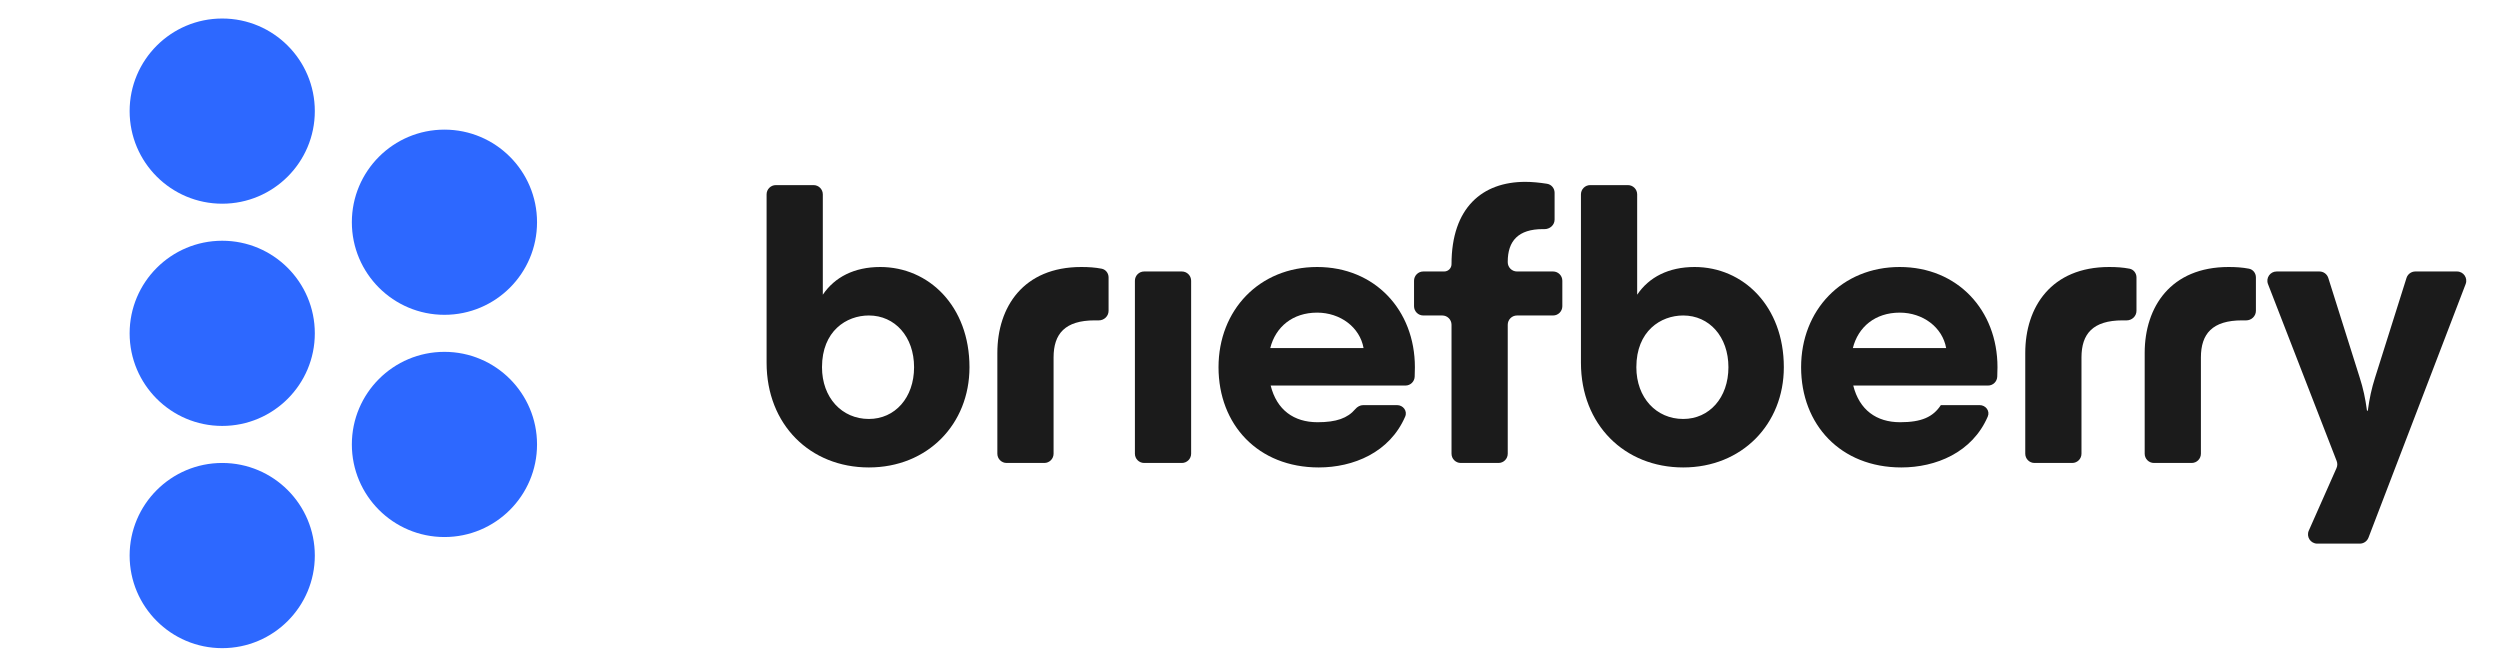
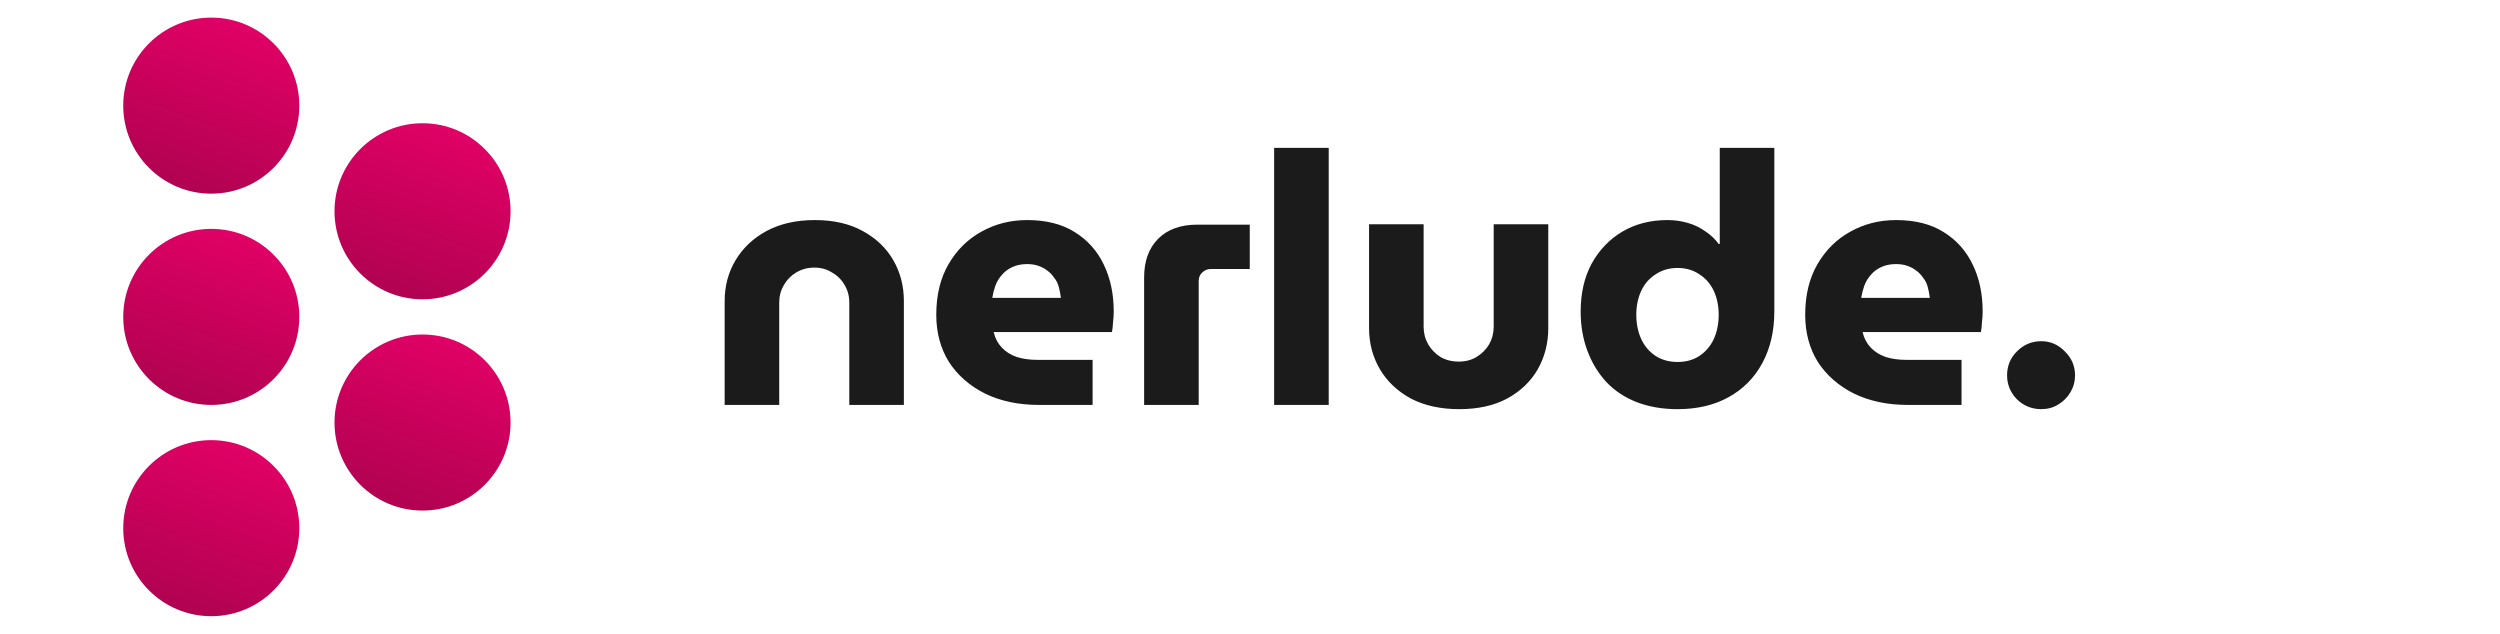
- <svg xmlns="http://www.w3.org/2000/svg" width="135" height="36" viewBox="0 0 135 36" fill="none">
-   <circle cx="12" cy="18" r="5" fill="#2D68FF" />
-   <circle cx="12" cy="6" r="5" fill="#2D68FF" />
-   <circle cx="12" cy="30" r="5" fill="#2D68FF" />
-   <circle cx="24" cy="12" r="5" fill="#2D68FF" />
-   <circle cx="24" cy="24" r="5" fill="#2D68FF" />
-   <path d="M127.839 22.184C127.852 22.184 127.863 22.175 127.864 22.162C127.952 21.512 128.062 20.989 128.257 20.38L129.951 15.01C130.017 14.802 130.21 14.66 130.428 14.66H132.678C133.029 14.66 133.271 15.011 133.145 15.339L127.897 29.035C127.822 29.228 127.637 29.356 127.43 29.356H125.132C124.77 29.356 124.528 28.984 124.675 28.653L126.171 25.278C126.225 25.156 126.228 25.018 126.18 24.894L122.472 15.341C122.345 15.013 122.586 14.66 122.938 14.66H125.251C125.469 14.66 125.662 14.802 125.728 15.01L127.421 20.38C127.617 20.989 127.727 21.512 127.815 22.162C127.816 22.175 127.827 22.184 127.839 22.184Z" fill="#1B1B1B" />
-   <path d="M115.813 19.06C115.813 16.574 117.221 14.418 120.345 14.418C120.754 14.418 121.09 14.442 121.443 14.509C121.666 14.551 121.819 14.753 121.819 14.98V16.785C121.819 17.075 121.573 17.305 121.283 17.301C121.194 17.3 121.121 17.3 121.071 17.3C119.465 17.3 118.849 18.026 118.849 19.302V24.5C118.849 24.776 118.626 25 118.349 25H116.313C116.037 25 115.813 24.776 115.813 24.5V19.06Z" fill="#1B1B1B" />
-   <path d="M109.364 19.06C109.364 16.574 110.772 14.418 113.896 14.418C114.304 14.418 114.64 14.442 114.993 14.509C115.216 14.551 115.37 14.753 115.37 14.98V16.785C115.37 17.075 115.123 17.305 114.833 17.301C114.744 17.3 114.671 17.3 114.622 17.3C113.016 17.3 112.4 18.026 112.4 19.302V24.5C112.4 24.776 112.176 25 111.9 25H109.864C109.587 25 109.364 24.776 109.364 24.5V19.06Z" fill="#1B1B1B" />
-   <path d="M102.672 25.242C99.394 25.242 97.26 22.932 97.26 19.83C97.26 16.75 99.46 14.418 102.584 14.418C105.708 14.418 107.864 16.75 107.864 19.83L107.852 20.331C107.846 20.603 107.624 20.82 107.353 20.82H100.076C100.406 22.14 101.33 22.8 102.606 22.8C103.772 22.8 104.388 22.514 104.806 21.876H106.899C107.23 21.876 107.47 22.192 107.339 22.495C106.5 24.442 104.531 25.242 102.672 25.242ZM100.054 18.796H105.092C104.894 17.674 103.838 16.882 102.584 16.882C101.264 16.882 100.34 17.652 100.054 18.796Z" fill="#1B1B1B" />
-   <path d="M90.893 25.242C87.725 25.242 85.371 22.932 85.371 19.588V10.496C85.371 10.22 85.594 9.996 85.871 9.996H87.907C88.183 9.996 88.407 10.22 88.407 10.496V15.914C89.045 14.968 90.101 14.418 91.509 14.418C94.127 14.418 96.327 16.53 96.327 19.83C96.327 22.91 94.061 25.242 90.893 25.242ZM90.893 22.624C92.301 22.624 93.335 21.48 93.335 19.83C93.335 18.18 92.301 17.036 90.893 17.036C89.683 17.036 88.363 17.872 88.363 19.83C88.363 21.48 89.441 22.624 90.893 22.624Z" fill="#1B1B1B" />
-   <path d="M78.382 14.264C78.382 11.206 80.054 9.82 82.364 9.82C82.731 9.82 83.124 9.858 83.542 9.924C83.778 9.962 83.948 10.169 83.948 10.409V11.857C83.948 12.155 83.689 12.38 83.392 12.373C83.365 12.372 83.338 12.372 83.31 12.372C81.99 12.372 81.418 13.01 81.418 14.132V14.16C81.418 14.436 81.642 14.66 81.918 14.66H83.866C84.142 14.66 84.366 14.884 84.366 15.16V16.536C84.366 16.812 84.142 17.036 83.866 17.036H81.918C81.642 17.036 81.418 17.26 81.418 17.536V24.5C81.418 24.776 81.195 25 80.918 25H78.882C78.606 25 78.382 24.776 78.382 24.5V17.536C78.382 17.26 78.159 17.036 77.882 17.036H76.858C76.582 17.036 76.358 16.812 76.358 16.536V15.16C76.358 14.884 76.582 14.66 76.858 14.66H77.986C78.205 14.66 78.382 14.483 78.382 14.264Z" fill="#1B1B1B" />
-   <path d="M71.212 25.242C67.934 25.242 65.8 22.932 65.8 19.83C65.8 16.75 68 14.418 71.124 14.418C74.248 14.418 76.404 16.75 76.404 19.83L76.393 20.331C76.387 20.603 76.165 20.82 75.893 20.82H68.616C68.946 22.14 69.87 22.8 71.146 22.8C72.171 22.8 72.771 22.579 73.185 22.093C73.294 21.964 73.448 21.876 73.617 21.876H75.44C75.77 21.876 76.01 22.192 75.88 22.495C75.041 24.442 73.072 25.242 71.212 25.242ZM68.594 18.796H73.632C73.434 17.674 72.378 16.882 71.124 16.882C69.804 16.882 68.88 17.652 68.594 18.796Z" fill="#1B1B1B" />
-   <path d="M61.785 25C61.509 25 61.285 24.776 61.285 24.5V15.16C61.285 14.884 61.509 14.66 61.785 14.66H63.821C64.097 14.66 64.321 14.884 64.321 15.16V24.5C64.321 24.776 64.097 25 63.821 25H61.785Z" fill="#1B1B1B" />
-   <path d="M53.857 19.06C53.857 16.574 55.265 14.418 58.389 14.418C58.798 14.418 59.134 14.442 59.487 14.509C59.71 14.551 59.863 14.753 59.863 14.98V16.785C59.863 17.075 59.617 17.305 59.327 17.301C59.238 17.3 59.164 17.3 59.115 17.3C57.509 17.3 56.893 18.026 56.893 19.302V24.5C56.893 24.776 56.669 25 56.393 25H54.357C54.081 25 53.857 24.776 53.857 24.5V19.06Z" fill="#1B1B1B" />
-   <path d="M46.918 25.242C43.75 25.242 41.396 22.932 41.396 19.588V10.496C41.396 10.22 41.62 9.996 41.896 9.996H43.932C44.209 9.996 44.432 10.22 44.432 10.496V15.914C45.07 14.968 46.126 14.418 47.534 14.418C50.152 14.418 52.352 16.53 52.352 19.83C52.352 22.91 50.086 25.242 46.918 25.242ZM46.918 22.624C48.326 22.624 49.36 21.48 49.36 19.83C49.36 18.18 48.326 17.036 46.918 17.036C45.708 17.036 44.388 17.872 44.388 19.83C44.388 21.48 45.466 22.624 46.918 22.624Z" fill="#1B1B1B" />
+ <svg xmlns="http://www.w3.org/2000/svg" width="142" height="36" viewBox="0 0 142 36" fill="none">
+   <circle cx="12" cy="18" r="5" fill="url(#paint0_linear_9218_16192)" />
+   <circle cx="12" cy="6" r="5" fill="url(#paint1_linear_9218_16192)" />
+   <circle cx="12" cy="30" r="5" fill="url(#paint2_linear_9218_16192)" />
+   <circle cx="24" cy="12" r="5" fill="url(#paint3_linear_9218_16192)" />
+   <circle cx="24" cy="24" r="5" fill="url(#paint4_linear_9218_16192)" />
+   <path d="M41.16 23V17.1C41.16 16.247 41.367 15.473 41.78 14.78C42.193 14.087 42.78 13.533 43.54 13.12C44.313 12.707 45.227 12.5 46.28 12.5C47.347 12.5 48.253 12.707 49 13.12C49.76 13.533 50.34 14.087 50.74 14.78C51.14 15.473 51.34 16.247 51.34 17.1V23H48.24V17.18C48.24 16.82 48.153 16.493 47.98 16.2C47.807 15.893 47.567 15.653 47.26 15.48C46.967 15.293 46.633 15.2 46.26 15.2C45.873 15.2 45.527 15.293 45.22 15.48C44.927 15.653 44.693 15.893 44.52 16.2C44.347 16.493 44.26 16.82 44.26 17.18V23H41.16ZM59.02 23C57.86 23 56.84 22.787 55.96 22.36C55.08 21.92 54.393 21.32 53.9 20.56C53.42 19.787 53.18 18.893 53.18 17.88C53.18 16.76 53.413 15.8 53.88 15C54.347 14.2 54.967 13.587 55.74 13.16C56.527 12.72 57.393 12.5 58.34 12.5C59.42 12.5 60.32 12.727 61.04 13.18C61.773 13.633 62.327 14.253 62.7 15.04C63.073 15.813 63.26 16.7 63.26 17.7C63.26 17.873 63.247 18.08 63.22 18.32C63.207 18.547 63.187 18.727 63.16 18.86H56.44C56.52 19.207 56.673 19.5 56.9 19.74C57.127 19.98 57.413 20.16 57.76 20.28C58.107 20.387 58.493 20.44 58.92 20.44H62.06V23H59.02ZM56.36 16.92H60.26C60.233 16.707 60.193 16.5 60.14 16.3C60.087 16.1 60 15.927 59.88 15.78C59.773 15.62 59.647 15.487 59.5 15.38C59.353 15.26 59.18 15.167 58.98 15.1C58.793 15.033 58.58 15 58.34 15C58.033 15 57.76 15.053 57.52 15.16C57.28 15.267 57.08 15.413 56.92 15.6C56.76 15.773 56.633 15.98 56.54 16.22C56.46 16.447 56.4 16.68 56.36 16.92ZM64.986 23V15.76C64.986 14.827 65.253 14.093 65.786 13.56C66.32 13.027 67.06 12.76 68.006 12.76H70.986V15.28H68.766C68.58 15.28 68.42 15.347 68.286 15.48C68.153 15.6 68.086 15.76 68.086 15.96V23H64.986ZM72.371 23V8.4H75.471V23H72.371ZM82.882 23.24C81.828 23.24 80.915 23.04 80.142 22.64C79.382 22.227 78.795 21.673 78.382 20.98C77.968 20.273 77.762 19.493 77.762 18.64V12.74H80.862V18.56C80.862 18.92 80.948 19.253 81.122 19.56C81.295 19.853 81.528 20.093 81.822 20.28C82.128 20.453 82.475 20.54 82.862 20.54C83.235 20.54 83.568 20.453 83.862 20.28C84.168 20.093 84.408 19.853 84.582 19.56C84.755 19.253 84.842 18.92 84.842 18.56V12.74H87.942V18.64C87.942 19.493 87.742 20.273 87.342 20.98C86.942 21.673 86.362 22.227 85.602 22.64C84.855 23.04 83.948 23.24 82.882 23.24ZM95.282 23.24C94.428 23.24 93.655 23.107 92.962 22.84C92.282 22.573 91.708 22.193 91.242 21.7C90.775 21.193 90.415 20.6 90.162 19.92C89.908 19.24 89.782 18.5 89.782 17.7C89.782 16.66 89.988 15.753 90.402 14.98C90.828 14.207 91.408 13.6 92.142 13.16C92.888 12.72 93.742 12.5 94.702 12.5C95.115 12.5 95.502 12.553 95.862 12.66C96.235 12.767 96.568 12.927 96.862 13.14C97.168 13.34 97.422 13.58 97.622 13.86H97.682V8.4H100.782V17.68C100.782 18.8 100.555 19.78 100.102 20.62C99.648 21.46 99.008 22.107 98.182 22.56C97.368 23.013 96.402 23.24 95.282 23.24ZM95.282 20.56C95.762 20.56 96.175 20.447 96.522 20.22C96.882 19.98 97.155 19.66 97.342 19.26C97.528 18.847 97.622 18.387 97.622 17.88C97.622 17.373 97.528 16.92 97.342 16.52C97.155 16.12 96.882 15.807 96.522 15.58C96.175 15.34 95.762 15.22 95.282 15.22C94.815 15.22 94.402 15.34 94.042 15.58C93.682 15.807 93.408 16.12 93.222 16.52C93.035 16.92 92.942 17.373 92.942 17.88C92.942 18.387 93.035 18.847 93.222 19.26C93.408 19.66 93.682 19.98 94.042 20.22C94.402 20.447 94.815 20.56 95.282 20.56ZM108.375 23C107.215 23 106.195 22.787 105.315 22.36C104.435 21.92 103.749 21.32 103.255 20.56C102.775 19.787 102.535 18.893 102.535 17.88C102.535 16.76 102.769 15.8 103.235 15C103.702 14.2 104.322 13.587 105.095 13.16C105.882 12.72 106.749 12.5 107.695 12.5C108.775 12.5 109.675 12.727 110.395 13.18C111.129 13.633 111.682 14.253 112.055 15.04C112.429 15.813 112.615 16.7 112.615 17.7C112.615 17.873 112.602 18.08 112.575 18.32C112.562 18.547 112.542 18.727 112.515 18.86H105.795C105.875 19.207 106.029 19.5 106.255 19.74C106.482 19.98 106.769 20.16 107.115 20.28C107.462 20.387 107.849 20.44 108.275 20.44H111.415V23H108.375ZM105.715 16.92H109.615C109.589 16.707 109.549 16.5 109.495 16.3C109.442 16.1 109.355 15.927 109.235 15.78C109.129 15.62 109.002 15.487 108.855 15.38C108.709 15.26 108.535 15.167 108.335 15.1C108.149 15.033 107.935 15 107.695 15C107.389 15 107.115 15.053 106.875 15.16C106.635 15.267 106.435 15.413 106.275 15.6C106.115 15.773 105.989 15.98 105.895 16.22C105.815 16.447 105.755 16.68 105.715 16.92ZM115.942 23.24C115.408 23.24 114.948 23.053 114.562 22.68C114.188 22.293 114.002 21.84 114.002 21.32C114.002 20.787 114.188 20.333 114.562 19.96C114.948 19.573 115.408 19.38 115.942 19.38C116.462 19.38 116.908 19.573 117.282 19.96C117.668 20.333 117.862 20.787 117.862 21.32C117.862 21.667 117.775 21.987 117.602 22.28C117.428 22.573 117.195 22.807 116.902 22.98C116.622 23.153 116.302 23.24 115.942 23.24Z" fill="#1B1B1B" />
+   <defs>
+     <linearGradient id="paint0_linear_9218_16192" x1="-3.909" y1="37.706" x2="8.282" y2="4.477" gradientUnits="userSpaceOnUse">
+       <stop offset="0.06" stop-color="#61042E" />
+       <stop offset="1" stop-color="#FF0073" />
+     </linearGradient>
+     <linearGradient id="paint1_linear_9218_16192" x1="-3.909" y1="25.706" x2="8.282" y2="-7.523" gradientUnits="userSpaceOnUse">
+       <stop offset="0.06" stop-color="#61042E" />
+       <stop offset="1" stop-color="#FF0073" />
+     </linearGradient>
+     <linearGradient id="paint2_linear_9218_16192" x1="-3.909" y1="49.706" x2="8.282" y2="16.477" gradientUnits="userSpaceOnUse">
+       <stop offset="0.06" stop-color="#61042E" />
+       <stop offset="1" stop-color="#FF0073" />
+     </linearGradient>
+     <linearGradient id="paint3_linear_9218_16192" x1="8.091" y1="31.706" x2="20.282" y2="-1.523" gradientUnits="userSpaceOnUse">
+       <stop offset="0.06" stop-color="#61042E" />
+       <stop offset="1" stop-color="#FF0073" />
+     </linearGradient>
+     <linearGradient id="paint4_linear_9218_16192" x1="8.091" y1="43.706" x2="20.282" y2="10.477" gradientUnits="userSpaceOnUse">
+       <stop offset="0.06" stop-color="#61042E" />
+       <stop offset="1" stop-color="#FF0073" />
+     </linearGradient>
+   </defs>
</svg>
